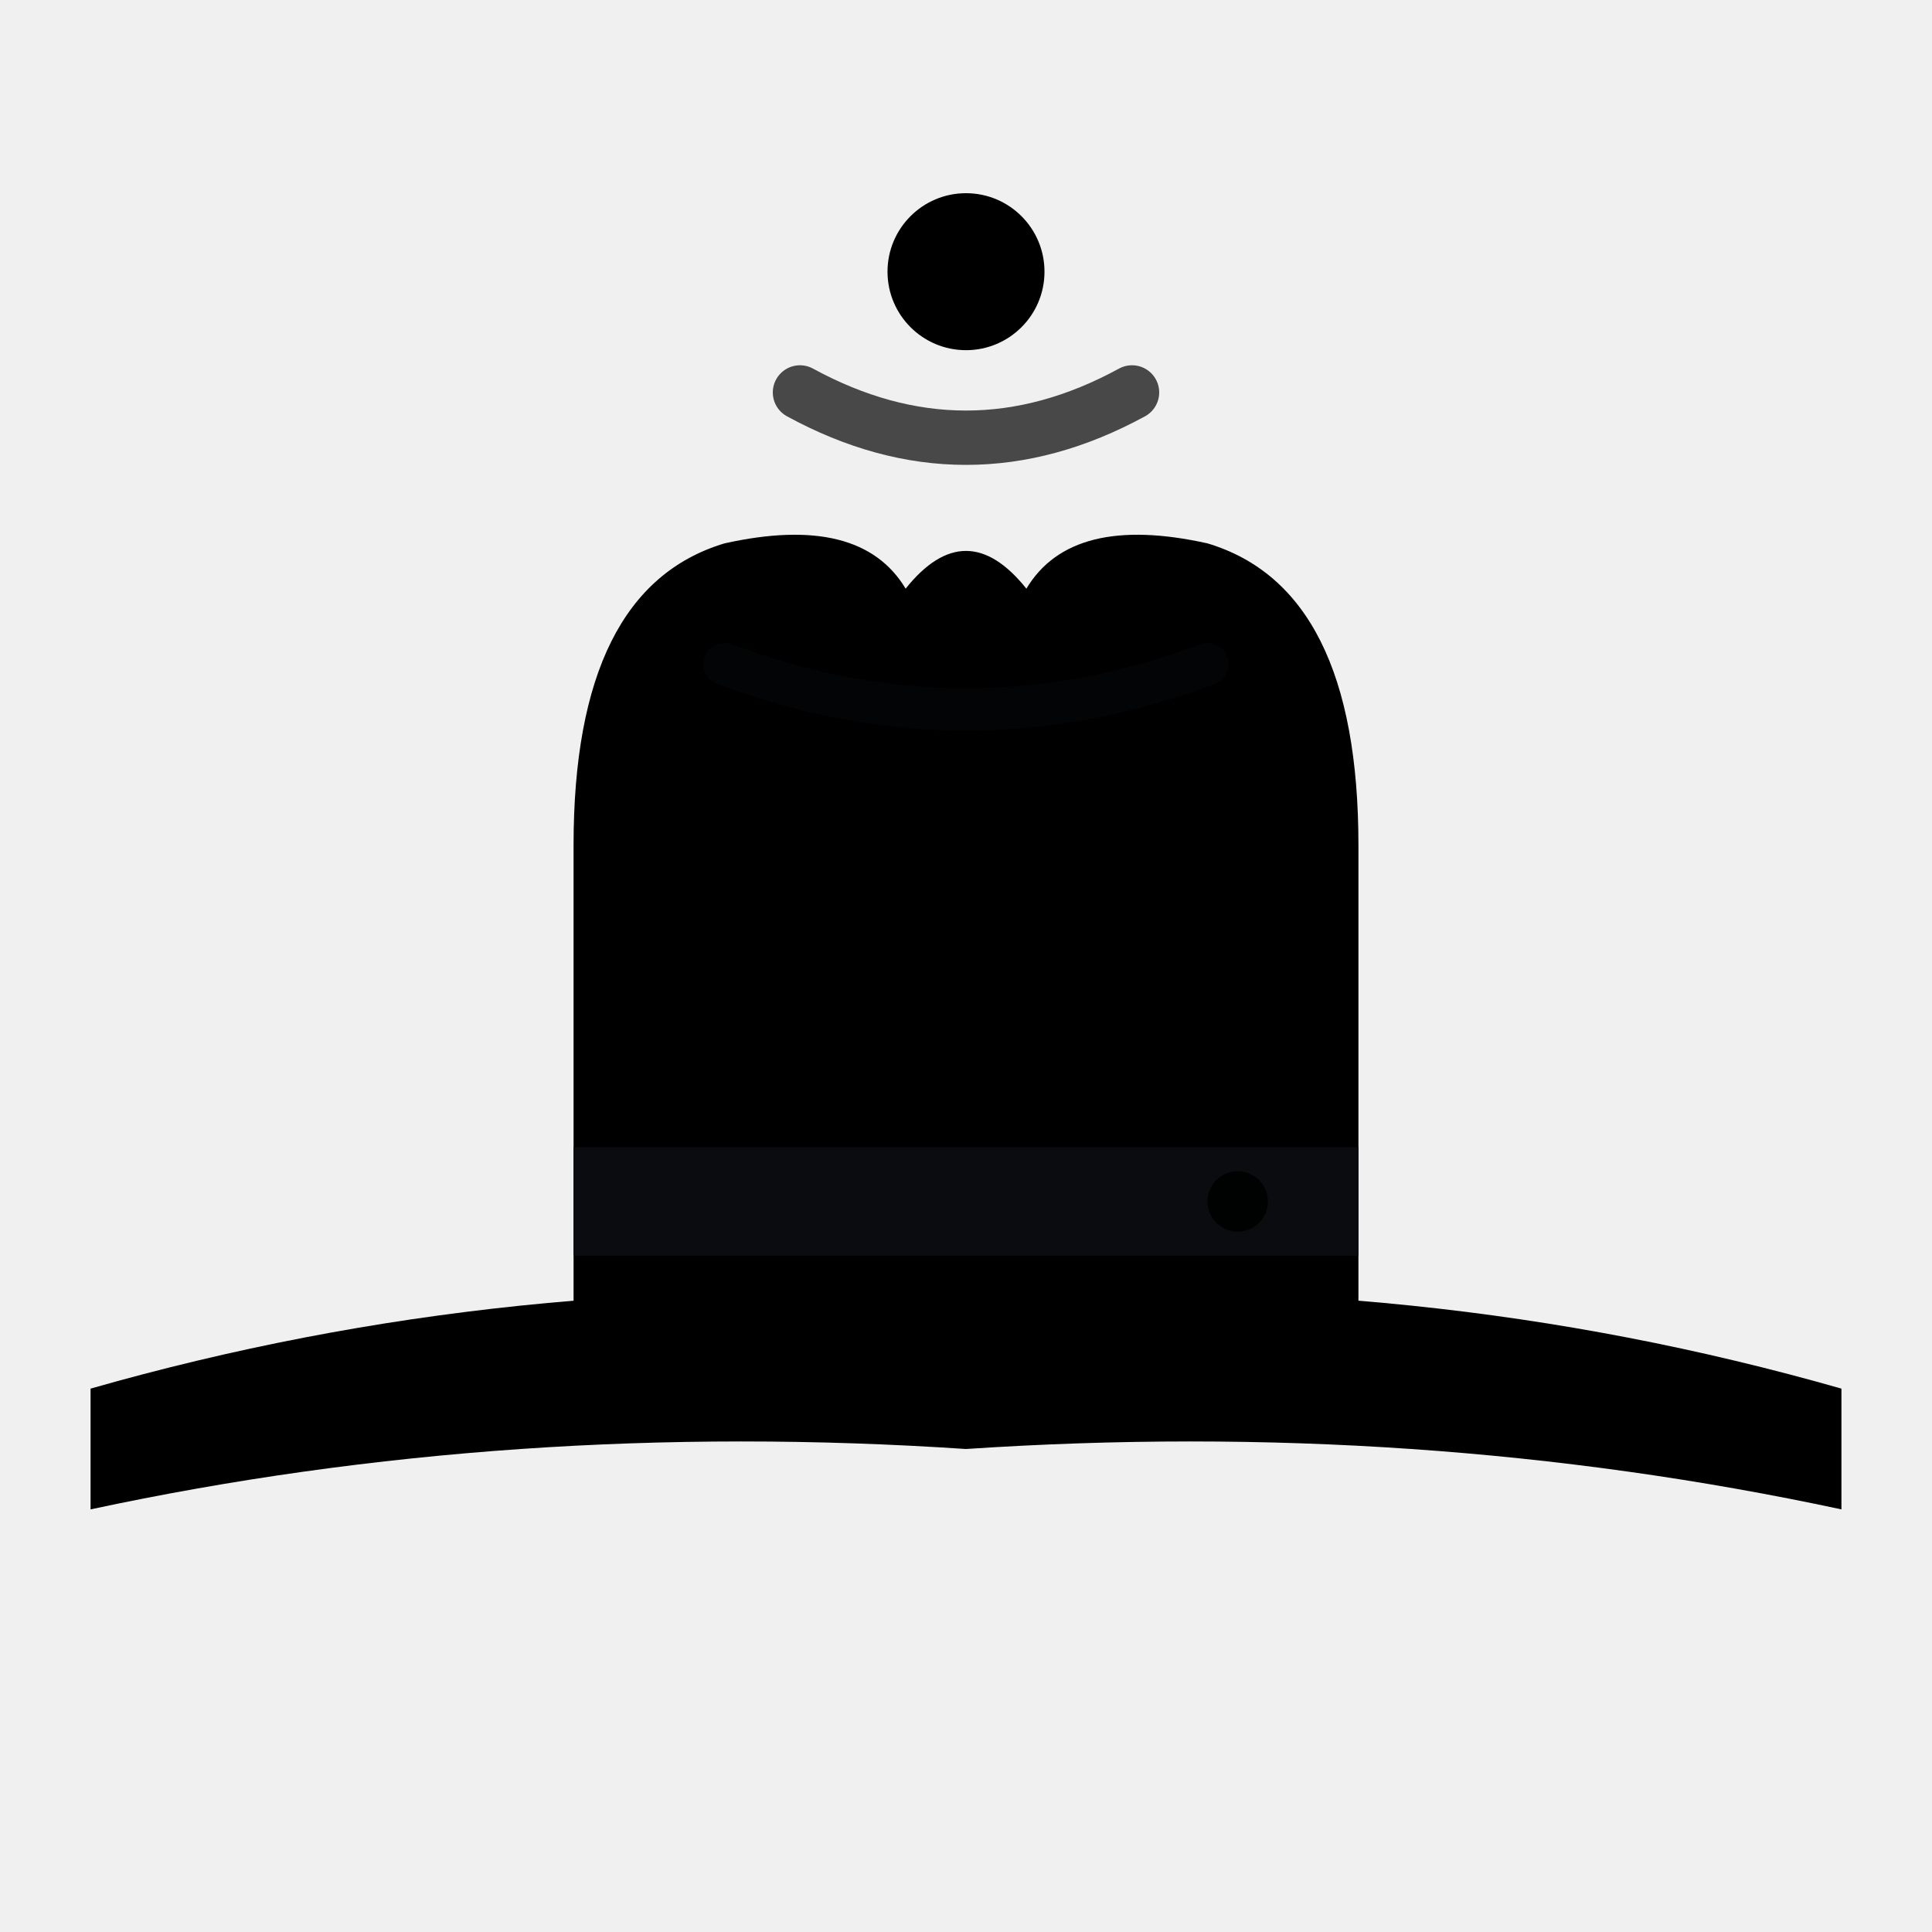
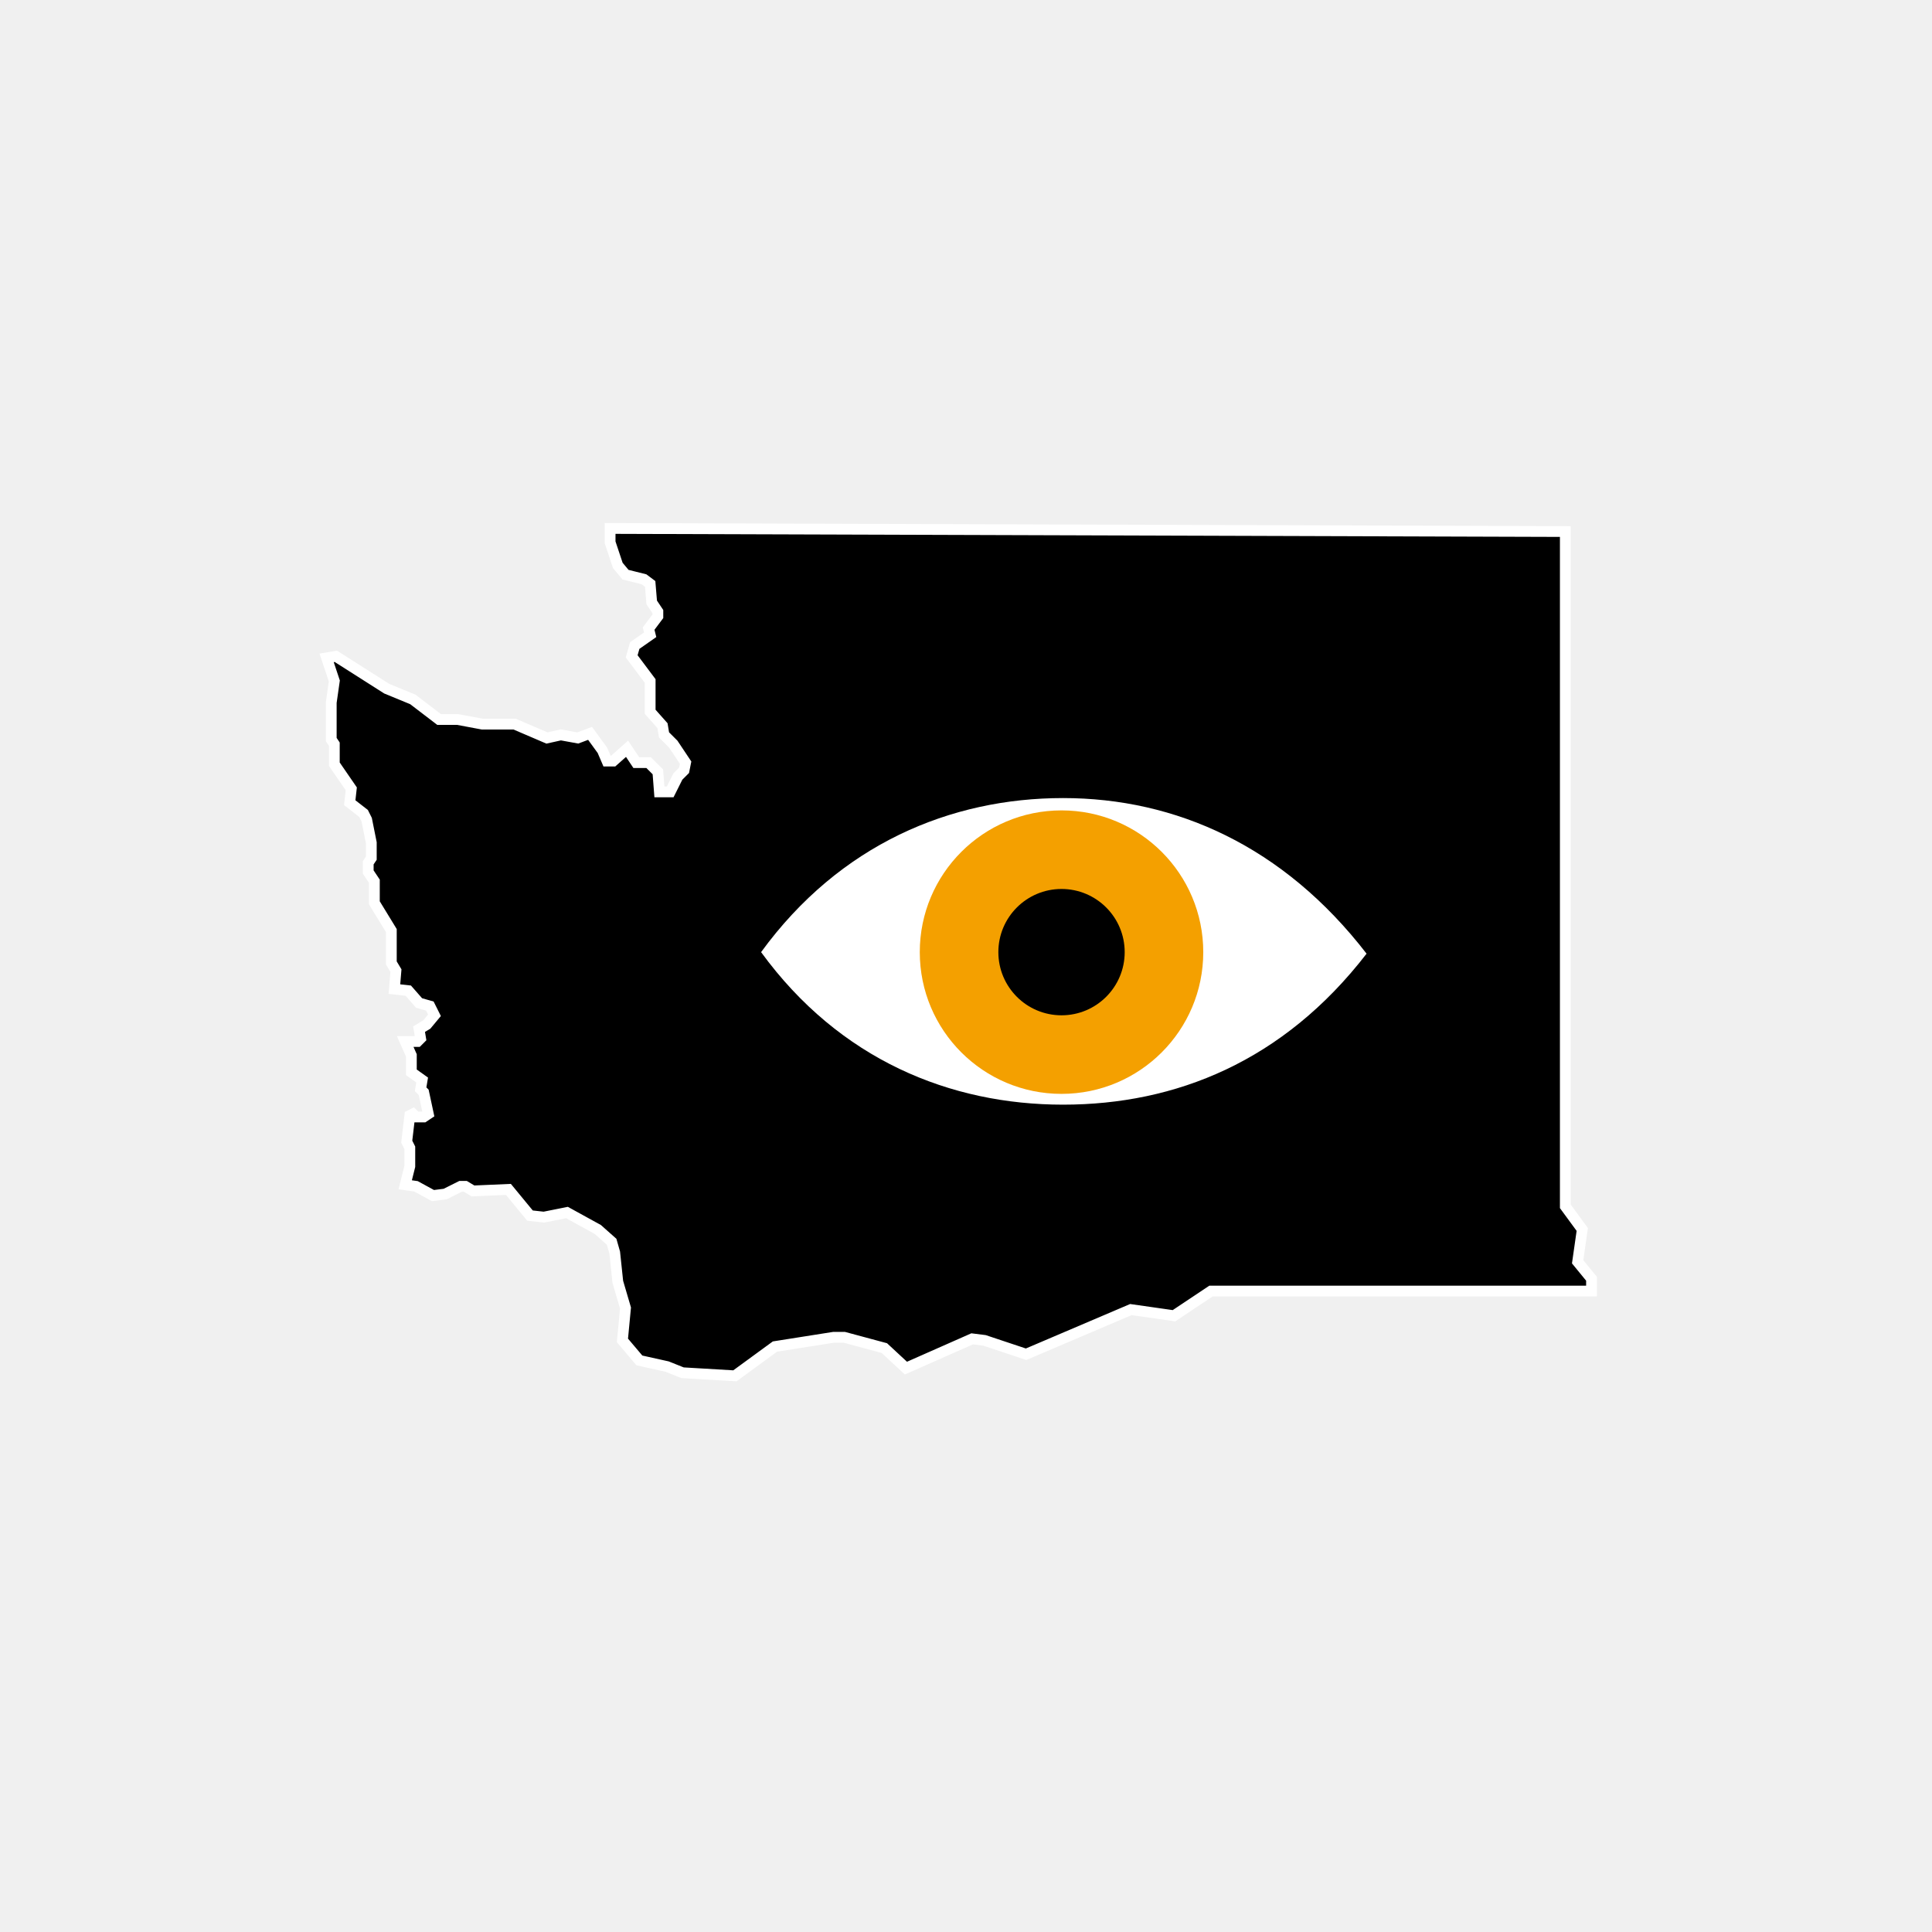
- <svg xmlns="http://www.w3.org/2000/svg" viewBox="0 0 64 64" width="64" height="64">
-   <g transform="scale(1)">
-     <circle cx="32" cy="9" r="2.6" fill="#000" />
-     <path d="M 26.5 13 Q 32 16 37.5 13" fill="none" stroke="#000" stroke-width="1.8" stroke-linecap="round" opacity="0.7" />
-     <path d="M 19 44                L 19 28                Q 19 19.5 24 18                Q 28.5 17 30 19.5                Q 32 17 34 19.5                Q 35.5 17 40 18                Q 45 19.5 45 28                L 45 44 Z" fill="#000" />
-     <path d="M 24 22 Q 32 25 40 22" fill="none" stroke="#0b0d10" stroke-width="1.4" stroke-linecap="round" opacity="0.32" />
-     <rect x="19" y="38" width="26" height="3.6" fill="#0b0d10" opacity="0.92" />
-     <circle cx="41" cy="39.8" r="1" fill="#000" opacity="0.95" />
-     <path d="M 3 46                Q 17 42 32 43                Q 47 42 61 46                L 61 50                Q 47 47 32 48                Q 17 47 3 50 Z" fill="#000" />
-   </g>
+ <svg xmlns="http://www.w3.org/2000/svg" width="1254" height="1254" viewBox="0 0 1254 1254" role="img" aria-label="Washington state eye logo with transparent outside">
+   <path id="washington-fill" d="M 212 427 L 218 426 L 251 447 L 268 454 L 285 467 L 297 467 L 313 470 L 334 470 L 355 479 L 364 477 L 375 479 L 383 476 L 391 487 L 394 494 L 398 494 L 407 486 L 413 495 L 421 495 L 427 501 L 428 514 L 435 514 L 440 504 L 444 500 L 445 495 L 437 483 L 431 477 L 430 471 L 422 462 L 422 442 L 410 426 L 412 419 L 422 412 L 421 408 L 427 400 L 427 397 L 423 391 L 422 379 L 418 376 L 406 373 L 401 367 L 396 352 L 396 343 L 1016 345 L 1016 783 L 1027 798 L 1024 819 L 1033 830 L 1033 838 L 786 838 L 762 854 L 734 850 L 666 879 L 639 870 L 631 869 L 588 888 L 574 875 L 548 868 L 541 868 L 503 874 L 477 893 L 443 891 L 433 887 L 415 883 L 404 870 L 406 849 L 401 832 L 399 813 L 397 806 L 388 798 L 368 787 L 353 790 L 344 789 L 330 772 L 307 773 L 302 770 L 299 770 L 289 775 L 281 776 L 270 770 L 263 769 L 266 757 L 266 745 L 264 741 L 266 724 L 268 723 L 270 725 L 275 725 L 278 723 L 275 709 L 273 707 L 274 701 L 267 696 L 267 685 L 263 676 L 271 676 L 273 674 L 272 668 L 277 665 L 282 659 L 279 653 L 272 651 L 265 643 L 256 642 L 257 630 L 254 625 L 254 604 L 243 586 L 243 572 L 239 566 L 239 560 L 241 557 L 241 547 L 238 532 L 236 528 L 227 521 L 228 512 L 217 496 L 217 483 L 215 480 L 215 456 L 217 442 Z" fill="#000000" stroke="#FFFFFF" stroke-width="7" stroke-linejoin="miter" />
+   <path id="eye-sclera" d="M 494 618 C 545 548, 617 518, 690 518 C 763 518, 833 549, 887 619 C 833 689, 763 717, 690 717 C 617 717, 545 688, 494 618 Z" fill="#FFFFFF" />
+   <circle id="iris" cx="689" cy="618" r="92" fill="#F4A000" />
+   <circle id="pupil" cx="689" cy="618" r="41" fill="#000000" />
</svg>
